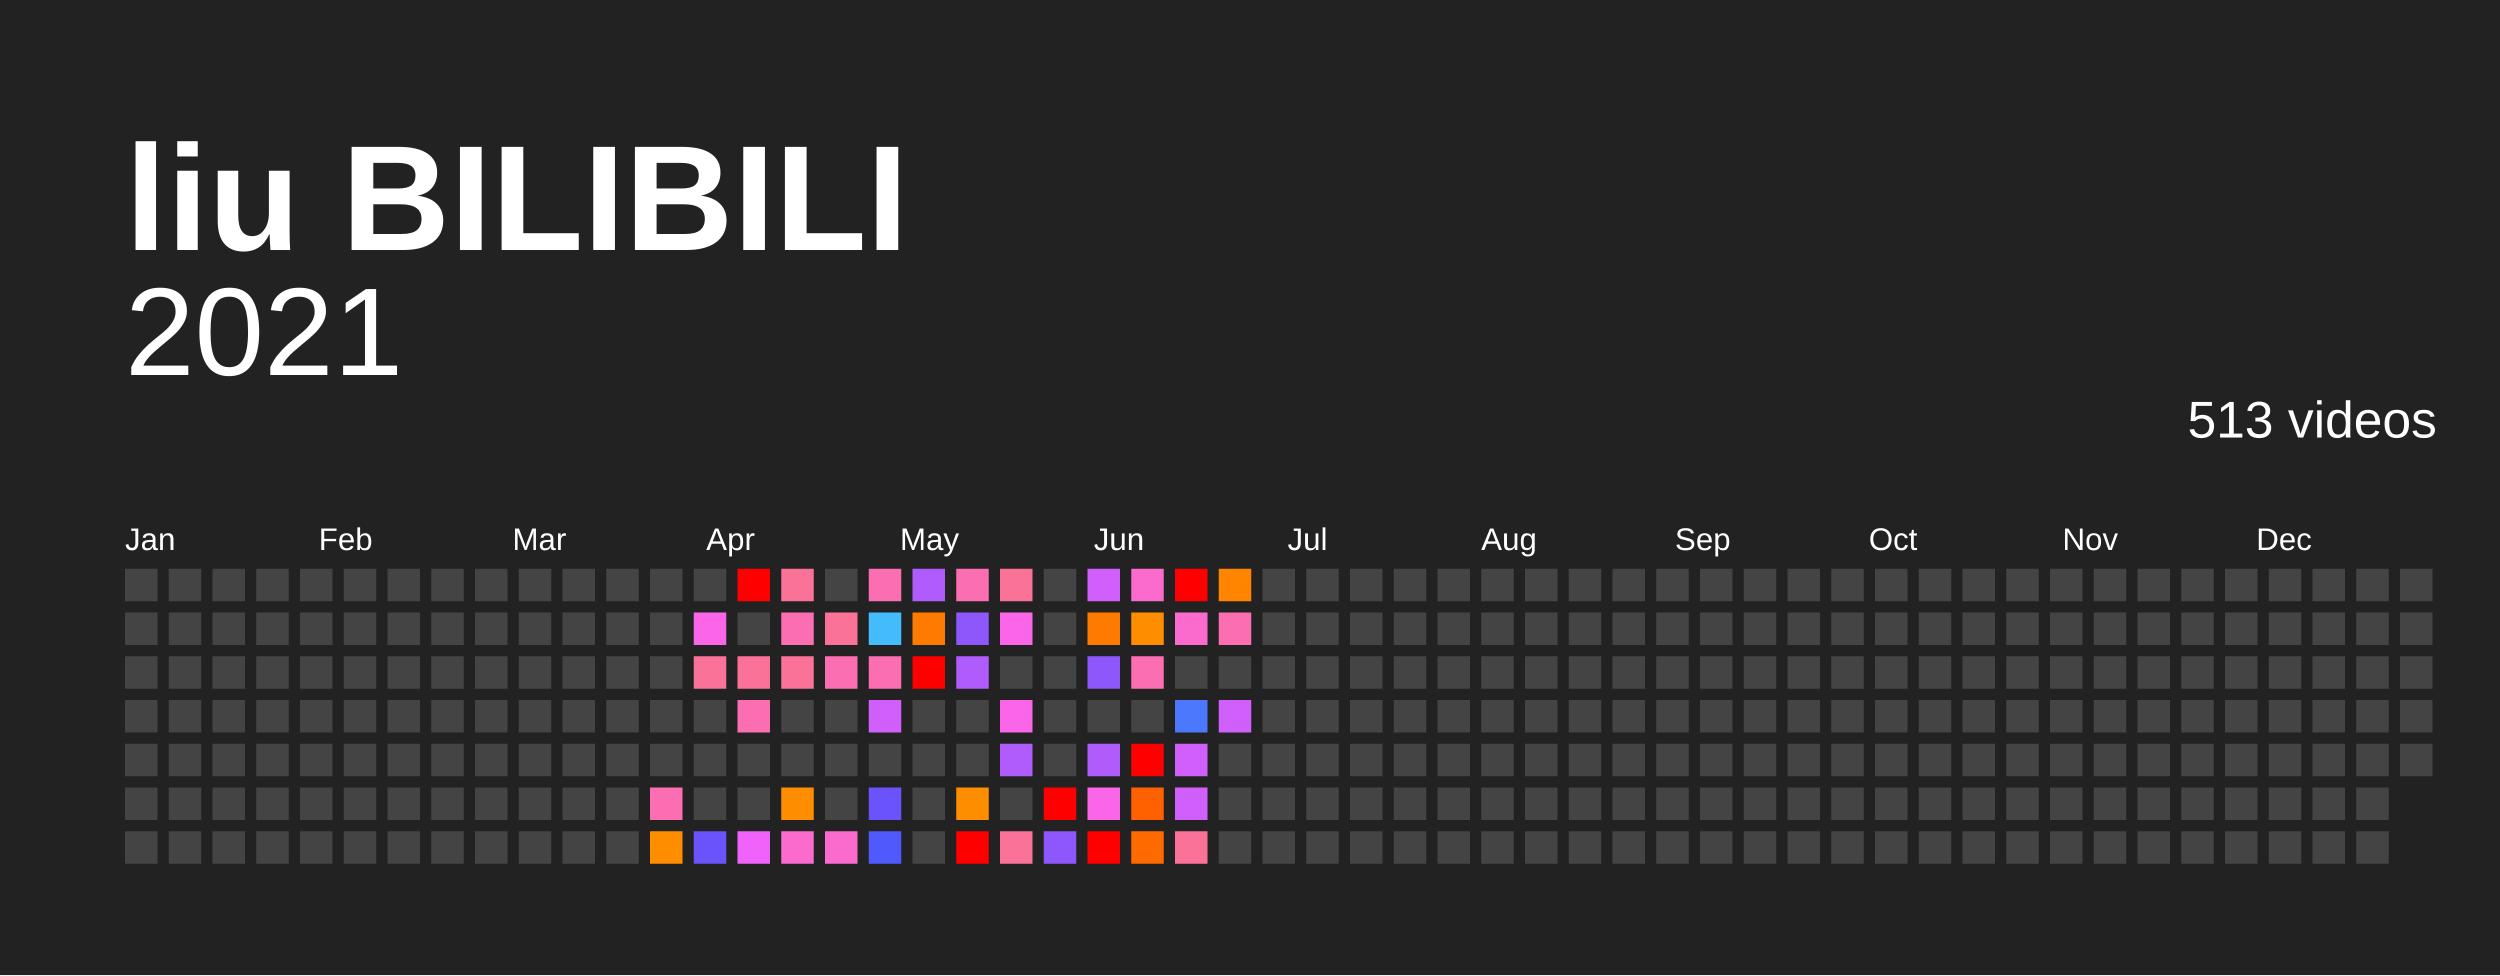
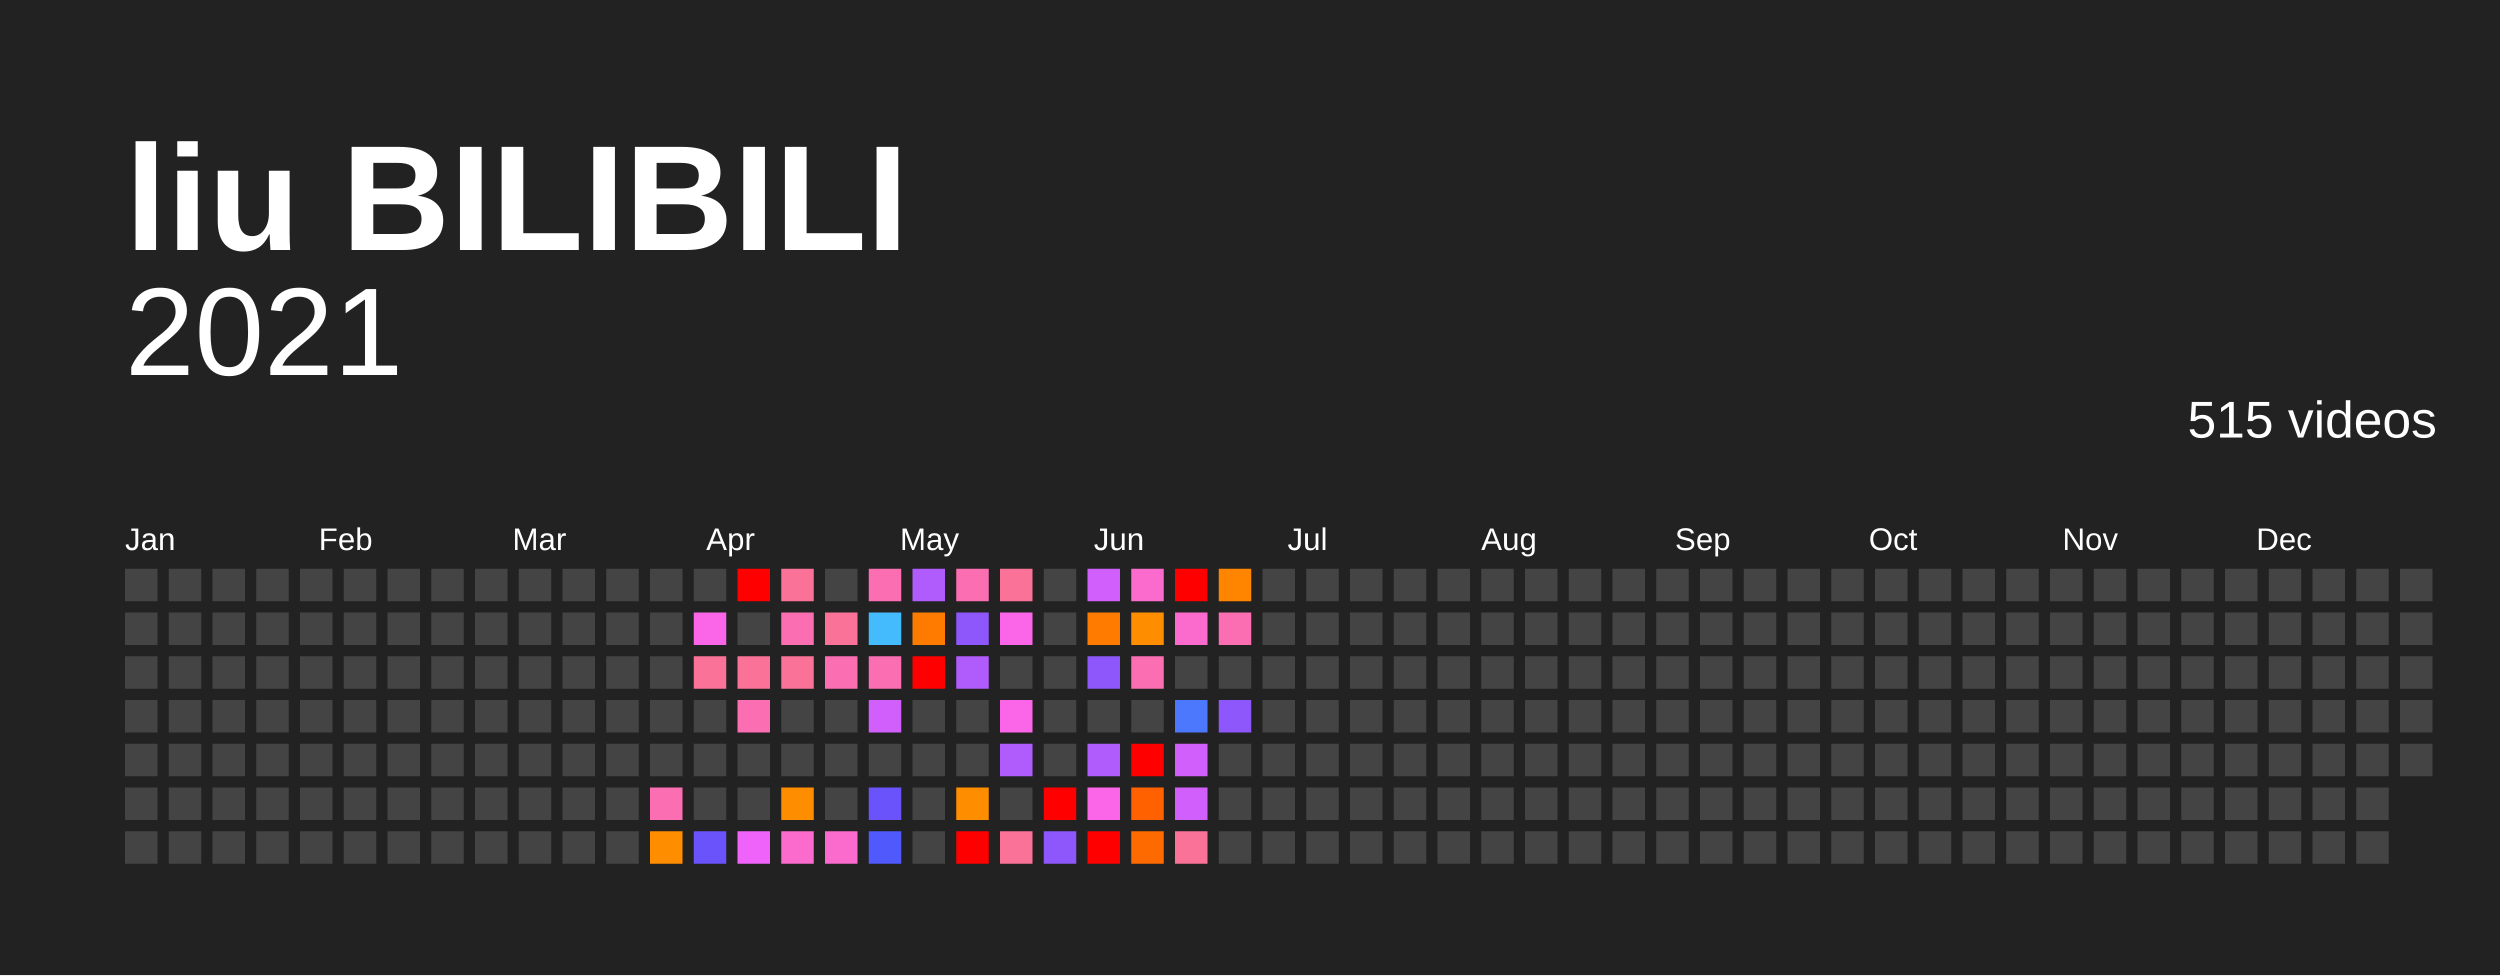
<svg xmlns="http://www.w3.org/2000/svg" baseProfile="full" height="78mm" version="1.1" viewBox="0,0,200,78" width="200mm">
  <defs />
  <rect fill="#222222" height="78" width="200" x="0" y="0" />
  <text fill="#FFFFFF" style="font-size:12px; font-family:Arial; font-weight:bold;" x="10" y="20">liu BILIBILI</text>
  <text alignment-baseline="hanging" fill="#FFFFFF" style="font-size:10.0px; font-family:Arial;" x="10" y="30">2021</text>
-   <text alignment-baseline="hanging" fill="#FFFFFF" style="font-size:4.125px; font-family:Arial;" x="175" y="35">513 videos</text>
+   <text alignment-baseline="hanging" fill="#FFFFFF" style="font-size:4.125px; font-family:Arial;" x="175" y="35">515 videos</text>
  <text fill="#FFFFFF" style="font-size:2.5px; font-family:Arial" x="10.0" y="44">Jan</text>
  <text fill="#FFFFFF" style="font-size:2.5px; font-family:Arial" x="25.5" y="44">Feb</text>
  <text fill="#FFFFFF" style="font-size:2.5px; font-family:Arial" x="41.0" y="44">Mar</text>
  <text fill="#FFFFFF" style="font-size:2.5px; font-family:Arial" x="56.5" y="44">Apr</text>
  <text fill="#FFFFFF" style="font-size:2.5px; font-family:Arial" x="72.0" y="44">May</text>
  <text fill="#FFFFFF" style="font-size:2.5px; font-family:Arial" x="87.5" y="44">Jun</text>
  <text fill="#FFFFFF" style="font-size:2.5px; font-family:Arial" x="103.0" y="44">Jul</text>
  <text fill="#FFFFFF" style="font-size:2.5px; font-family:Arial" x="118.5" y="44">Aug</text>
  <text fill="#FFFFFF" style="font-size:2.5px; font-family:Arial" x="134.0" y="44">Sep</text>
  <text fill="#FFFFFF" style="font-size:2.5px; font-family:Arial" x="149.5" y="44">Oct</text>
  <text fill="#FFFFFF" style="font-size:2.5px; font-family:Arial" x="165.0" y="44">Nov</text>
  <text fill="#FFFFFF" style="font-size:2.5px; font-family:Arial" x="180.5" y="44">Dec</text>
  <rect fill="#444444" height="2.6" width="2.6" x="10.0" y="45.5" />
  <rect fill="#444444" height="2.6" width="2.6" x="10.0" y="49.0" />
  <rect fill="#444444" height="2.6" width="2.6" x="10.0" y="52.5" />
  <rect fill="#444444" height="2.6" width="2.6" x="10.0" y="56.0" />
  <rect fill="#444444" height="2.6" width="2.6" x="10.0" y="59.5" />
  <rect fill="#444444" height="2.6" width="2.6" x="10.0" y="63.0" />
  <rect fill="#444444" height="2.6" width="2.6" x="10.0" y="66.5" />
  <rect fill="#444444" height="2.6" width="2.6" x="13.5" y="45.5" />
  <rect fill="#444444" height="2.6" width="2.6" x="13.5" y="49.0" />
  <rect fill="#444444" height="2.6" width="2.6" x="13.5" y="52.5" />
  <rect fill="#444444" height="2.6" width="2.6" x="13.5" y="56.0" />
  <rect fill="#444444" height="2.6" width="2.6" x="13.5" y="59.5" />
  <rect fill="#444444" height="2.6" width="2.6" x="13.5" y="63.0" />
  <rect fill="#444444" height="2.6" width="2.6" x="13.5" y="66.5" />
  <rect fill="#444444" height="2.6" width="2.6" x="17.0" y="45.5" />
  <rect fill="#444444" height="2.6" width="2.6" x="17.0" y="49.0" />
  <rect fill="#444444" height="2.6" width="2.6" x="17.0" y="52.5" />
  <rect fill="#444444" height="2.6" width="2.6" x="17.0" y="56.0" />
  <rect fill="#444444" height="2.6" width="2.6" x="17.0" y="59.5" />
  <rect fill="#444444" height="2.6" width="2.6" x="17.0" y="63.0" />
  <rect fill="#444444" height="2.6" width="2.6" x="17.0" y="66.5" />
  <rect fill="#444444" height="2.6" width="2.6" x="20.5" y="45.5" />
  <rect fill="#444444" height="2.6" width="2.6" x="20.5" y="49.0" />
  <rect fill="#444444" height="2.6" width="2.6" x="20.5" y="52.5" />
  <rect fill="#444444" height="2.6" width="2.6" x="20.5" y="56.0" />
  <rect fill="#444444" height="2.6" width="2.6" x="20.5" y="59.5" />
  <rect fill="#444444" height="2.6" width="2.6" x="20.5" y="63.0" />
  <rect fill="#444444" height="2.6" width="2.6" x="20.5" y="66.5" />
  <rect fill="#444444" height="2.6" width="2.6" x="24.0" y="45.5" />
  <rect fill="#444444" height="2.6" width="2.6" x="24.0" y="49.0" />
  <rect fill="#444444" height="2.6" width="2.6" x="24.0" y="52.5" />
  <rect fill="#444444" height="2.6" width="2.6" x="24.0" y="56.0" />
  <rect fill="#444444" height="2.6" width="2.6" x="24.0" y="59.5" />
  <rect fill="#444444" height="2.6" width="2.6" x="24.0" y="63.0" />
  <rect fill="#444444" height="2.6" width="2.6" x="24.0" y="66.5" />
  <rect fill="#444444" height="2.6" width="2.6" x="27.5" y="45.5" />
  <rect fill="#444444" height="2.6" width="2.6" x="27.5" y="49.0" />
  <rect fill="#444444" height="2.6" width="2.6" x="27.5" y="52.5" />
  <rect fill="#444444" height="2.6" width="2.6" x="27.5" y="56.0" />
  <rect fill="#444444" height="2.6" width="2.6" x="27.5" y="59.5" />
  <rect fill="#444444" height="2.6" width="2.6" x="27.5" y="63.0" />
  <rect fill="#444444" height="2.6" width="2.6" x="27.5" y="66.5" />
  <rect fill="#444444" height="2.6" width="2.6" x="31.0" y="45.5" />
  <rect fill="#444444" height="2.6" width="2.6" x="31.0" y="49.0" />
  <rect fill="#444444" height="2.6" width="2.6" x="31.0" y="52.5" />
  <rect fill="#444444" height="2.6" width="2.6" x="31.0" y="56.0" />
  <rect fill="#444444" height="2.6" width="2.6" x="31.0" y="59.5" />
  <rect fill="#444444" height="2.6" width="2.6" x="31.0" y="63.0" />
  <rect fill="#444444" height="2.6" width="2.6" x="31.0" y="66.5" />
  <rect fill="#444444" height="2.6" width="2.6" x="34.5" y="45.5" />
  <rect fill="#444444" height="2.6" width="2.6" x="34.5" y="49.0" />
  <rect fill="#444444" height="2.6" width="2.6" x="34.5" y="52.5" />
  <rect fill="#444444" height="2.6" width="2.6" x="34.5" y="56.0" />
  <rect fill="#444444" height="2.6" width="2.6" x="34.5" y="59.5" />
  <rect fill="#444444" height="2.6" width="2.6" x="34.5" y="63.0" />
  <rect fill="#444444" height="2.6" width="2.6" x="34.5" y="66.5" />
  <rect fill="#444444" height="2.6" width="2.6" x="38.0" y="45.5" />
  <rect fill="#444444" height="2.6" width="2.6" x="38.0" y="49.0" />
  <rect fill="#444444" height="2.6" width="2.6" x="38.0" y="52.5" />
  <rect fill="#444444" height="2.6" width="2.6" x="38.0" y="56.0" />
  <rect fill="#444444" height="2.6" width="2.6" x="38.0" y="59.5" />
  <rect fill="#444444" height="2.6" width="2.6" x="38.0" y="63.0" />
  <rect fill="#444444" height="2.6" width="2.6" x="38.0" y="66.5" />
  <rect fill="#444444" height="2.6" width="2.6" x="41.5" y="45.5" />
  <rect fill="#444444" height="2.6" width="2.6" x="41.5" y="49.0" />
  <rect fill="#444444" height="2.6" width="2.6" x="41.5" y="52.5" />
  <rect fill="#444444" height="2.6" width="2.6" x="41.5" y="56.0" />
  <rect fill="#444444" height="2.6" width="2.6" x="41.5" y="59.5" />
  <rect fill="#444444" height="2.6" width="2.6" x="41.5" y="63.0" />
  <rect fill="#444444" height="2.6" width="2.6" x="41.5" y="66.5" />
  <rect fill="#444444" height="2.6" width="2.6" x="45.0" y="45.5" />
  <rect fill="#444444" height="2.6" width="2.6" x="45.0" y="49.0" />
  <rect fill="#444444" height="2.6" width="2.6" x="45.0" y="52.5" />
  <rect fill="#444444" height="2.6" width="2.6" x="45.0" y="56.0" />
  <rect fill="#444444" height="2.6" width="2.6" x="45.0" y="59.5" />
  <rect fill="#444444" height="2.6" width="2.6" x="45.0" y="63.0" />
  <rect fill="#444444" height="2.6" width="2.6" x="45.0" y="66.5" />
  <rect fill="#444444" height="2.6" width="2.6" x="48.5" y="45.5" />
  <rect fill="#444444" height="2.6" width="2.6" x="48.5" y="49.0" />
  <rect fill="#444444" height="2.6" width="2.6" x="48.5" y="52.5" />
  <rect fill="#444444" height="2.6" width="2.6" x="48.5" y="56.0" />
  <rect fill="#444444" height="2.6" width="2.6" x="48.5" y="59.5" />
  <rect fill="#444444" height="2.6" width="2.6" x="48.5" y="63.0" />
  <rect fill="#444444" height="2.6" width="2.6" x="48.5" y="66.5" />
  <rect fill="#444444" height="2.6" width="2.6" x="52.0" y="45.5" />
  <rect fill="#444444" height="2.6" width="2.6" x="52.0" y="49.0" />
  <rect fill="#444444" height="2.6" width="2.6" x="52.0" y="52.5" />
  <rect fill="#444444" height="2.6" width="2.6" x="52.0" y="56.0" />
  <rect fill="#444444" height="2.6" width="2.6" x="52.0" y="59.5" />
  <rect fill="#fb6eb2" height="2.6" width="2.6" x="52.0" y="63.0" />
  <rect fill="#ff8d00" height="2.6" width="2.6" x="52.0" y="66.5" />
  <rect fill="#444444" height="2.6" width="2.6" x="55.5" y="45.5" />
  <rect fill="#fb66e9" height="2.6" width="2.6" x="55.5" y="49.0" />
  <rect fill="#fb7299" height="2.6" width="2.6" x="55.5" y="52.5" />
  <rect fill="#444444" height="2.6" width="2.6" x="55.5" y="56.0" />
  <rect fill="#444444" height="2.6" width="2.6" x="55.5" y="59.5" />
  <rect fill="#444444" height="2.6" width="2.6" x="55.5" y="63.0" />
  <rect fill="#6b53fb" height="2.6" width="2.6" x="55.5" y="66.5" />
  <rect fill="red" height="2.6" width="2.6" x="59.0" y="45.5" />
  <rect fill="#444444" height="2.6" width="2.6" x="59.0" y="49.0" />
  <rect fill="#fb7299" height="2.6" width="2.6" x="59.0" y="52.5" />
  <rect fill="#fb6eb2" height="2.6" width="2.6" x="59.0" y="56.0" />
  <rect fill="#444444" height="2.6" width="2.6" x="59.0" y="59.5" />
  <rect fill="#444444" height="2.6" width="2.6" x="59.0" y="63.0" />
  <rect fill="#f063fb" height="2.6" width="2.6" x="59.0" y="66.5" />
  <rect fill="#fb7299" height="2.6" width="2.6" x="62.5" y="45.5" />
  <rect fill="#fb6eb2" height="2.6" width="2.6" x="62.5" y="49.0" />
  <rect fill="#fb7299" height="2.6" width="2.6" x="62.5" y="52.5" />
  <rect fill="#444444" height="2.6" width="2.6" x="62.5" y="56.0" />
  <rect fill="#444444" height="2.6" width="2.6" x="62.5" y="59.5" />
  <rect fill="#ff8d00" height="2.6" width="2.6" x="62.5" y="63.0" />
  <rect fill="#fb6acd" height="2.6" width="2.6" x="62.5" y="66.5" />
  <rect fill="#444444" height="2.6" width="2.6" x="66.0" y="45.5" />
  <rect fill="#fb7299" height="2.6" width="2.6" x="66.0" y="49.0" />
  <rect fill="#fb6eb2" height="2.6" width="2.6" x="66.0" y="52.5" />
  <rect fill="#444444" height="2.6" width="2.6" x="66.0" y="56.0" />
  <rect fill="#444444" height="2.6" width="2.6" x="66.0" y="59.5" />
  <rect fill="#444444" height="2.6" width="2.6" x="66.0" y="63.0" />
  <rect fill="#fb6acd" height="2.6" width="2.6" x="66.0" y="66.5" />
  <rect fill="#fb6eb2" height="2.6" width="2.6" x="69.5" y="45.5" />
  <rect fill="#44bbfc" height="2.6" width="2.6" x="69.5" y="49.0" />
  <rect fill="#fb6eb2" height="2.6" width="2.6" x="69.5" y="52.5" />
  <rect fill="#d15ffb" height="2.6" width="2.6" x="69.5" y="56.0" />
  <rect fill="#444444" height="2.6" width="2.6" x="69.5" y="59.5" />
  <rect fill="#6b53fb" height="2.6" width="2.6" x="69.5" y="63.0" />
  <rect fill="#4f59fc" height="2.6" width="2.6" x="69.5" y="66.5" />
  <rect fill="#b05bfb" height="2.6" width="2.6" x="73.0" y="45.5" />
  <rect fill="#ff7b00" height="2.6" width="2.6" x="73.0" y="49.0" />
  <rect fill="red" height="2.6" width="2.6" x="73.0" y="52.5" />
  <rect fill="#444444" height="2.6" width="2.6" x="73.0" y="56.0" />
  <rect fill="#444444" height="2.6" width="2.6" x="73.0" y="59.5" />
  <rect fill="#444444" height="2.6" width="2.6" x="73.0" y="63.0" />
  <rect fill="#444444" height="2.6" width="2.6" x="73.0" y="66.5" />
  <rect fill="#fb6eb2" height="2.6" width="2.6" x="76.5" y="45.5" />
  <rect fill="#8e57fb" height="2.6" width="2.6" x="76.5" y="49.0" />
  <rect fill="#b05bfb" height="2.6" width="2.6" x="76.5" y="52.5" />
  <rect fill="#444444" height="2.6" width="2.6" x="76.5" y="56.0" />
  <rect fill="#444444" height="2.6" width="2.6" x="76.5" y="59.5" />
  <rect fill="#ff8d00" height="2.6" width="2.6" x="76.5" y="63.0" />
  <rect fill="red" height="2.6" width="2.6" x="76.5" y="66.5" />
  <rect fill="#fb7299" height="2.6" width="2.6" x="80.0" y="45.5" />
  <rect fill="#fb66e9" height="2.6" width="2.6" x="80.0" y="49.0" />
  <rect fill="#444444" height="2.6" width="2.6" x="80.0" y="52.5" />
  <rect fill="#fb66e9" height="2.6" width="2.6" x="80.0" y="56.0" />
  <rect fill="#b05bfb" height="2.6" width="2.6" x="80.0" y="59.5" />
  <rect fill="#444444" height="2.6" width="2.6" x="80.0" y="63.0" />
  <rect fill="#fb7299" height="2.6" width="2.6" x="80.0" y="66.5" />
  <rect fill="#444444" height="2.6" width="2.6" x="83.5" y="45.5" />
  <rect fill="#444444" height="2.6" width="2.6" x="83.5" y="49.0" />
  <rect fill="#444444" height="2.6" width="2.6" x="83.5" y="52.5" />
  <rect fill="#444444" height="2.6" width="2.6" x="83.5" y="56.0" />
  <rect fill="#444444" height="2.6" width="2.6" x="83.5" y="59.5" />
  <rect fill="red" height="2.6" width="2.6" x="83.5" y="63.0" />
  <rect fill="#8e57fb" height="2.6" width="2.6" x="83.5" y="66.5" />
  <rect fill="#d15ffb" height="2.6" width="2.6" x="87.0" y="45.5" />
  <rect fill="#ff7b00" height="2.6" width="2.6" x="87.0" y="49.0" />
  <rect fill="#8e57fb" height="2.6" width="2.6" x="87.0" y="52.5" />
  <rect fill="#444444" height="2.6" width="2.6" x="87.0" y="56.0" />
  <rect fill="#b05bfb" height="2.6" width="2.6" x="87.0" y="59.5" />
  <rect fill="#fb66e9" height="2.6" width="2.6" x="87.0" y="63.0" />
  <rect fill="red" height="2.6" width="2.6" x="87.0" y="66.5" />
  <rect fill="#fb6acd" height="2.6" width="2.6" x="90.5" y="45.5" />
  <rect fill="#ff8d00" height="2.6" width="2.6" x="90.5" y="49.0" />
  <rect fill="#fb6eb2" height="2.6" width="2.6" x="90.5" y="52.5" />
  <rect fill="#444444" height="2.6" width="2.6" x="90.5" y="56.0" />
  <rect fill="red" height="2.6" width="2.6" x="90.5" y="59.5" />
  <rect fill="#ff6100" height="2.6" width="2.6" x="90.5" y="63.0" />
  <rect fill="#ff6a00" height="2.6" width="2.6" x="90.5" y="66.5" />
  <rect fill="red" height="2.6" width="2.6" x="94.0" y="45.5" />
  <rect fill="#fb6acd" height="2.6" width="2.6" x="94.0" y="49.0" />
  <rect fill="#444444" height="2.6" width="2.6" x="94.0" y="52.5" />
  <rect fill="#4b78fc" height="2.6" width="2.6" x="94.0" y="56.0" />
  <rect fill="#d15ffb" height="2.6" width="2.6" x="94.0" y="59.5" />
  <rect fill="#d15ffb" height="2.6" width="2.6" x="94.0" y="63.0" />
  <rect fill="#fb7299" height="2.6" width="2.6" x="94.0" y="66.5" />
  <rect fill="#ff8400" height="2.6" width="2.6" x="97.5" y="45.5" />
  <rect fill="#fb6eb2" height="2.6" width="2.6" x="97.5" y="49.0" />
  <rect fill="#444444" height="2.6" width="2.6" x="97.5" y="52.5" />
-   <rect fill="#d15ffb" height="2.6" width="2.6" x="97.5" y="56.0" />
+   <rect fill="#8e57fb" height="2.6" width="2.6" x="97.5" y="56.0" />
  <rect fill="#444444" height="2.6" width="2.6" x="97.5" y="59.5" />
  <rect fill="#444444" height="2.6" width="2.6" x="97.5" y="63.0" />
  <rect fill="#444444" height="2.6" width="2.6" x="97.5" y="66.5" />
  <rect fill="#444444" height="2.6" width="2.6" x="101.0" y="45.5" />
  <rect fill="#444444" height="2.6" width="2.6" x="101.0" y="49.0" />
  <rect fill="#444444" height="2.6" width="2.6" x="101.0" y="52.5" />
  <rect fill="#444444" height="2.6" width="2.6" x="101.0" y="56.0" />
  <rect fill="#444444" height="2.6" width="2.6" x="101.0" y="59.5" />
  <rect fill="#444444" height="2.6" width="2.6" x="101.0" y="63.0" />
  <rect fill="#444444" height="2.6" width="2.6" x="101.0" y="66.5" />
  <rect fill="#444444" height="2.6" width="2.6" x="104.5" y="45.5" />
  <rect fill="#444444" height="2.6" width="2.6" x="104.5" y="49.0" />
  <rect fill="#444444" height="2.6" width="2.6" x="104.5" y="52.5" />
  <rect fill="#444444" height="2.6" width="2.6" x="104.5" y="56.0" />
  <rect fill="#444444" height="2.6" width="2.6" x="104.5" y="59.5" />
  <rect fill="#444444" height="2.6" width="2.6" x="104.5" y="63.0" />
  <rect fill="#444444" height="2.6" width="2.6" x="104.5" y="66.5" />
  <rect fill="#444444" height="2.6" width="2.6" x="108.0" y="45.5" />
  <rect fill="#444444" height="2.6" width="2.6" x="108.0" y="49.0" />
  <rect fill="#444444" height="2.6" width="2.6" x="108.0" y="52.5" />
  <rect fill="#444444" height="2.6" width="2.6" x="108.0" y="56.0" />
  <rect fill="#444444" height="2.6" width="2.6" x="108.0" y="59.5" />
  <rect fill="#444444" height="2.6" width="2.6" x="108.0" y="63.0" />
  <rect fill="#444444" height="2.6" width="2.6" x="108.0" y="66.5" />
  <rect fill="#444444" height="2.6" width="2.6" x="111.5" y="45.5" />
  <rect fill="#444444" height="2.6" width="2.6" x="111.5" y="49.0" />
  <rect fill="#444444" height="2.6" width="2.6" x="111.5" y="52.5" />
  <rect fill="#444444" height="2.6" width="2.6" x="111.5" y="56.0" />
  <rect fill="#444444" height="2.6" width="2.6" x="111.5" y="59.5" />
  <rect fill="#444444" height="2.6" width="2.6" x="111.5" y="63.0" />
  <rect fill="#444444" height="2.6" width="2.6" x="111.5" y="66.5" />
  <rect fill="#444444" height="2.6" width="2.6" x="115.0" y="45.5" />
  <rect fill="#444444" height="2.6" width="2.6" x="115.0" y="49.0" />
  <rect fill="#444444" height="2.6" width="2.6" x="115.0" y="52.5" />
  <rect fill="#444444" height="2.6" width="2.6" x="115.0" y="56.0" />
  <rect fill="#444444" height="2.6" width="2.6" x="115.0" y="59.5" />
  <rect fill="#444444" height="2.6" width="2.6" x="115.0" y="63.0" />
  <rect fill="#444444" height="2.6" width="2.6" x="115.0" y="66.5" />
  <rect fill="#444444" height="2.6" width="2.6" x="118.5" y="45.5" />
  <rect fill="#444444" height="2.6" width="2.6" x="118.5" y="49.0" />
  <rect fill="#444444" height="2.6" width="2.6" x="118.5" y="52.5" />
  <rect fill="#444444" height="2.6" width="2.6" x="118.5" y="56.0" />
  <rect fill="#444444" height="2.6" width="2.6" x="118.5" y="59.5" />
  <rect fill="#444444" height="2.6" width="2.6" x="118.5" y="63.0" />
  <rect fill="#444444" height="2.6" width="2.6" x="118.5" y="66.5" />
  <rect fill="#444444" height="2.6" width="2.6" x="122.0" y="45.5" />
  <rect fill="#444444" height="2.6" width="2.6" x="122.0" y="49.0" />
  <rect fill="#444444" height="2.6" width="2.6" x="122.0" y="52.5" />
  <rect fill="#444444" height="2.6" width="2.6" x="122.0" y="56.0" />
  <rect fill="#444444" height="2.6" width="2.6" x="122.0" y="59.5" />
  <rect fill="#444444" height="2.6" width="2.6" x="122.0" y="63.0" />
  <rect fill="#444444" height="2.6" width="2.6" x="122.0" y="66.5" />
  <rect fill="#444444" height="2.6" width="2.6" x="125.5" y="45.5" />
  <rect fill="#444444" height="2.6" width="2.6" x="125.5" y="49.0" />
  <rect fill="#444444" height="2.6" width="2.6" x="125.5" y="52.5" />
  <rect fill="#444444" height="2.6" width="2.6" x="125.5" y="56.0" />
  <rect fill="#444444" height="2.6" width="2.6" x="125.5" y="59.5" />
  <rect fill="#444444" height="2.6" width="2.6" x="125.5" y="63.0" />
  <rect fill="#444444" height="2.6" width="2.6" x="125.5" y="66.5" />
  <rect fill="#444444" height="2.6" width="2.6" x="129.0" y="45.5" />
  <rect fill="#444444" height="2.6" width="2.6" x="129.0" y="49.0" />
  <rect fill="#444444" height="2.6" width="2.6" x="129.0" y="52.5" />
  <rect fill="#444444" height="2.6" width="2.6" x="129.0" y="56.0" />
  <rect fill="#444444" height="2.6" width="2.6" x="129.0" y="59.5" />
  <rect fill="#444444" height="2.6" width="2.6" x="129.0" y="63.0" />
  <rect fill="#444444" height="2.6" width="2.6" x="129.0" y="66.5" />
  <rect fill="#444444" height="2.6" width="2.6" x="132.5" y="45.5" />
  <rect fill="#444444" height="2.6" width="2.6" x="132.5" y="49.0" />
  <rect fill="#444444" height="2.6" width="2.6" x="132.5" y="52.5" />
  <rect fill="#444444" height="2.6" width="2.6" x="132.5" y="56.0" />
  <rect fill="#444444" height="2.6" width="2.6" x="132.5" y="59.5" />
  <rect fill="#444444" height="2.6" width="2.6" x="132.5" y="63.0" />
  <rect fill="#444444" height="2.6" width="2.6" x="132.5" y="66.5" />
  <rect fill="#444444" height="2.6" width="2.6" x="136.0" y="45.5" />
  <rect fill="#444444" height="2.6" width="2.6" x="136.0" y="49.0" />
  <rect fill="#444444" height="2.6" width="2.6" x="136.0" y="52.5" />
  <rect fill="#444444" height="2.6" width="2.6" x="136.0" y="56.0" />
  <rect fill="#444444" height="2.6" width="2.6" x="136.0" y="59.5" />
  <rect fill="#444444" height="2.6" width="2.6" x="136.0" y="63.0" />
  <rect fill="#444444" height="2.6" width="2.6" x="136.0" y="66.5" />
  <rect fill="#444444" height="2.6" width="2.6" x="139.5" y="45.5" />
  <rect fill="#444444" height="2.6" width="2.6" x="139.5" y="49.0" />
  <rect fill="#444444" height="2.6" width="2.6" x="139.5" y="52.5" />
  <rect fill="#444444" height="2.6" width="2.6" x="139.5" y="56.0" />
  <rect fill="#444444" height="2.6" width="2.6" x="139.5" y="59.5" />
  <rect fill="#444444" height="2.6" width="2.6" x="139.5" y="63.0" />
  <rect fill="#444444" height="2.6" width="2.6" x="139.5" y="66.5" />
  <rect fill="#444444" height="2.6" width="2.6" x="143.0" y="45.5" />
  <rect fill="#444444" height="2.6" width="2.6" x="143.0" y="49.0" />
  <rect fill="#444444" height="2.6" width="2.6" x="143.0" y="52.5" />
  <rect fill="#444444" height="2.6" width="2.6" x="143.0" y="56.0" />
  <rect fill="#444444" height="2.6" width="2.6" x="143.0" y="59.5" />
  <rect fill="#444444" height="2.6" width="2.6" x="143.0" y="63.0" />
  <rect fill="#444444" height="2.6" width="2.6" x="143.0" y="66.5" />
  <rect fill="#444444" height="2.6" width="2.6" x="146.5" y="45.5" />
  <rect fill="#444444" height="2.6" width="2.6" x="146.5" y="49.0" />
  <rect fill="#444444" height="2.6" width="2.6" x="146.5" y="52.5" />
  <rect fill="#444444" height="2.6" width="2.6" x="146.5" y="56.0" />
  <rect fill="#444444" height="2.6" width="2.6" x="146.5" y="59.5" />
  <rect fill="#444444" height="2.6" width="2.6" x="146.5" y="63.0" />
  <rect fill="#444444" height="2.6" width="2.6" x="146.5" y="66.5" />
  <rect fill="#444444" height="2.6" width="2.6" x="150.0" y="45.5" />
  <rect fill="#444444" height="2.6" width="2.6" x="150.0" y="49.0" />
  <rect fill="#444444" height="2.6" width="2.6" x="150.0" y="52.5" />
  <rect fill="#444444" height="2.6" width="2.6" x="150.0" y="56.0" />
  <rect fill="#444444" height="2.6" width="2.6" x="150.0" y="59.5" />
  <rect fill="#444444" height="2.6" width="2.6" x="150.0" y="63.0" />
  <rect fill="#444444" height="2.6" width="2.6" x="150.0" y="66.5" />
  <rect fill="#444444" height="2.6" width="2.6" x="153.5" y="45.5" />
  <rect fill="#444444" height="2.6" width="2.6" x="153.5" y="49.0" />
  <rect fill="#444444" height="2.6" width="2.6" x="153.5" y="52.5" />
  <rect fill="#444444" height="2.6" width="2.6" x="153.5" y="56.0" />
  <rect fill="#444444" height="2.6" width="2.6" x="153.5" y="59.5" />
  <rect fill="#444444" height="2.6" width="2.6" x="153.5" y="63.0" />
  <rect fill="#444444" height="2.6" width="2.6" x="153.5" y="66.5" />
  <rect fill="#444444" height="2.6" width="2.6" x="157.0" y="45.5" />
  <rect fill="#444444" height="2.6" width="2.6" x="157.0" y="49.0" />
  <rect fill="#444444" height="2.6" width="2.6" x="157.0" y="52.5" />
  <rect fill="#444444" height="2.6" width="2.6" x="157.0" y="56.0" />
  <rect fill="#444444" height="2.6" width="2.6" x="157.0" y="59.5" />
  <rect fill="#444444" height="2.6" width="2.6" x="157.0" y="63.0" />
  <rect fill="#444444" height="2.6" width="2.6" x="157.0" y="66.5" />
  <rect fill="#444444" height="2.6" width="2.6" x="160.5" y="45.5" />
  <rect fill="#444444" height="2.6" width="2.6" x="160.5" y="49.0" />
  <rect fill="#444444" height="2.6" width="2.6" x="160.5" y="52.5" />
  <rect fill="#444444" height="2.6" width="2.6" x="160.5" y="56.0" />
  <rect fill="#444444" height="2.6" width="2.6" x="160.5" y="59.5" />
  <rect fill="#444444" height="2.6" width="2.6" x="160.5" y="63.0" />
  <rect fill="#444444" height="2.6" width="2.6" x="160.5" y="66.5" />
  <rect fill="#444444" height="2.6" width="2.6" x="164.0" y="45.5" />
  <rect fill="#444444" height="2.6" width="2.6" x="164.0" y="49.0" />
  <rect fill="#444444" height="2.6" width="2.6" x="164.0" y="52.5" />
  <rect fill="#444444" height="2.6" width="2.6" x="164.0" y="56.0" />
  <rect fill="#444444" height="2.6" width="2.6" x="164.0" y="59.5" />
  <rect fill="#444444" height="2.6" width="2.6" x="164.0" y="63.0" />
  <rect fill="#444444" height="2.6" width="2.6" x="164.0" y="66.5" />
  <rect fill="#444444" height="2.6" width="2.6" x="167.5" y="45.5" />
  <rect fill="#444444" height="2.6" width="2.6" x="167.5" y="49.0" />
  <rect fill="#444444" height="2.6" width="2.6" x="167.5" y="52.5" />
  <rect fill="#444444" height="2.6" width="2.6" x="167.5" y="56.0" />
  <rect fill="#444444" height="2.6" width="2.6" x="167.5" y="59.5" />
  <rect fill="#444444" height="2.6" width="2.6" x="167.5" y="63.0" />
  <rect fill="#444444" height="2.6" width="2.6" x="167.5" y="66.5" />
  <rect fill="#444444" height="2.6" width="2.6" x="171.0" y="45.5" />
  <rect fill="#444444" height="2.6" width="2.6" x="171.0" y="49.0" />
  <rect fill="#444444" height="2.6" width="2.6" x="171.0" y="52.5" />
  <rect fill="#444444" height="2.6" width="2.6" x="171.0" y="56.0" />
  <rect fill="#444444" height="2.6" width="2.6" x="171.0" y="59.5" />
  <rect fill="#444444" height="2.6" width="2.6" x="171.0" y="63.0" />
  <rect fill="#444444" height="2.6" width="2.6" x="171.0" y="66.5" />
  <rect fill="#444444" height="2.6" width="2.6" x="174.5" y="45.5" />
  <rect fill="#444444" height="2.6" width="2.6" x="174.5" y="49.0" />
  <rect fill="#444444" height="2.6" width="2.6" x="174.5" y="52.5" />
  <rect fill="#444444" height="2.6" width="2.6" x="174.5" y="56.0" />
  <rect fill="#444444" height="2.6" width="2.6" x="174.5" y="59.5" />
  <rect fill="#444444" height="2.6" width="2.6" x="174.5" y="63.0" />
  <rect fill="#444444" height="2.6" width="2.6" x="174.5" y="66.5" />
  <rect fill="#444444" height="2.6" width="2.6" x="178.0" y="45.5" />
  <rect fill="#444444" height="2.6" width="2.6" x="178.0" y="49.0" />
  <rect fill="#444444" height="2.6" width="2.6" x="178.0" y="52.5" />
  <rect fill="#444444" height="2.6" width="2.6" x="178.0" y="56.0" />
  <rect fill="#444444" height="2.6" width="2.6" x="178.0" y="59.5" />
  <rect fill="#444444" height="2.6" width="2.6" x="178.0" y="63.0" />
  <rect fill="#444444" height="2.6" width="2.6" x="178.0" y="66.5" />
  <rect fill="#444444" height="2.6" width="2.6" x="181.5" y="45.5" />
  <rect fill="#444444" height="2.6" width="2.6" x="181.5" y="49.0" />
  <rect fill="#444444" height="2.6" width="2.6" x="181.5" y="52.5" />
  <rect fill="#444444" height="2.6" width="2.6" x="181.5" y="56.0" />
  <rect fill="#444444" height="2.6" width="2.6" x="181.5" y="59.5" />
  <rect fill="#444444" height="2.6" width="2.6" x="181.5" y="63.0" />
  <rect fill="#444444" height="2.6" width="2.6" x="181.5" y="66.5" />
  <rect fill="#444444" height="2.6" width="2.6" x="185.0" y="45.5" />
  <rect fill="#444444" height="2.6" width="2.6" x="185.0" y="49.0" />
  <rect fill="#444444" height="2.6" width="2.6" x="185.0" y="52.5" />
  <rect fill="#444444" height="2.6" width="2.6" x="185.0" y="56.0" />
  <rect fill="#444444" height="2.6" width="2.6" x="185.0" y="59.5" />
  <rect fill="#444444" height="2.6" width="2.6" x="185.0" y="63.0" />
  <rect fill="#444444" height="2.6" width="2.6" x="185.0" y="66.5" />
  <rect fill="#444444" height="2.6" width="2.6" x="188.5" y="45.5" />
  <rect fill="#444444" height="2.6" width="2.6" x="188.5" y="49.0" />
  <rect fill="#444444" height="2.6" width="2.6" x="188.5" y="52.5" />
  <rect fill="#444444" height="2.6" width="2.6" x="188.5" y="56.0" />
  <rect fill="#444444" height="2.6" width="2.6" x="188.5" y="59.5" />
  <rect fill="#444444" height="2.6" width="2.6" x="188.5" y="63.0" />
  <rect fill="#444444" height="2.6" width="2.6" x="188.5" y="66.5" />
  <rect fill="#444444" height="2.6" width="2.6" x="192.0" y="45.5" />
  <rect fill="#444444" height="2.6" width="2.6" x="192.0" y="49.0" />
  <rect fill="#444444" height="2.6" width="2.6" x="192.0" y="52.5" />
  <rect fill="#444444" height="2.6" width="2.6" x="192.0" y="56.0" />
  <rect fill="#444444" height="2.6" width="2.6" x="192.0" y="59.5" />
</svg>
